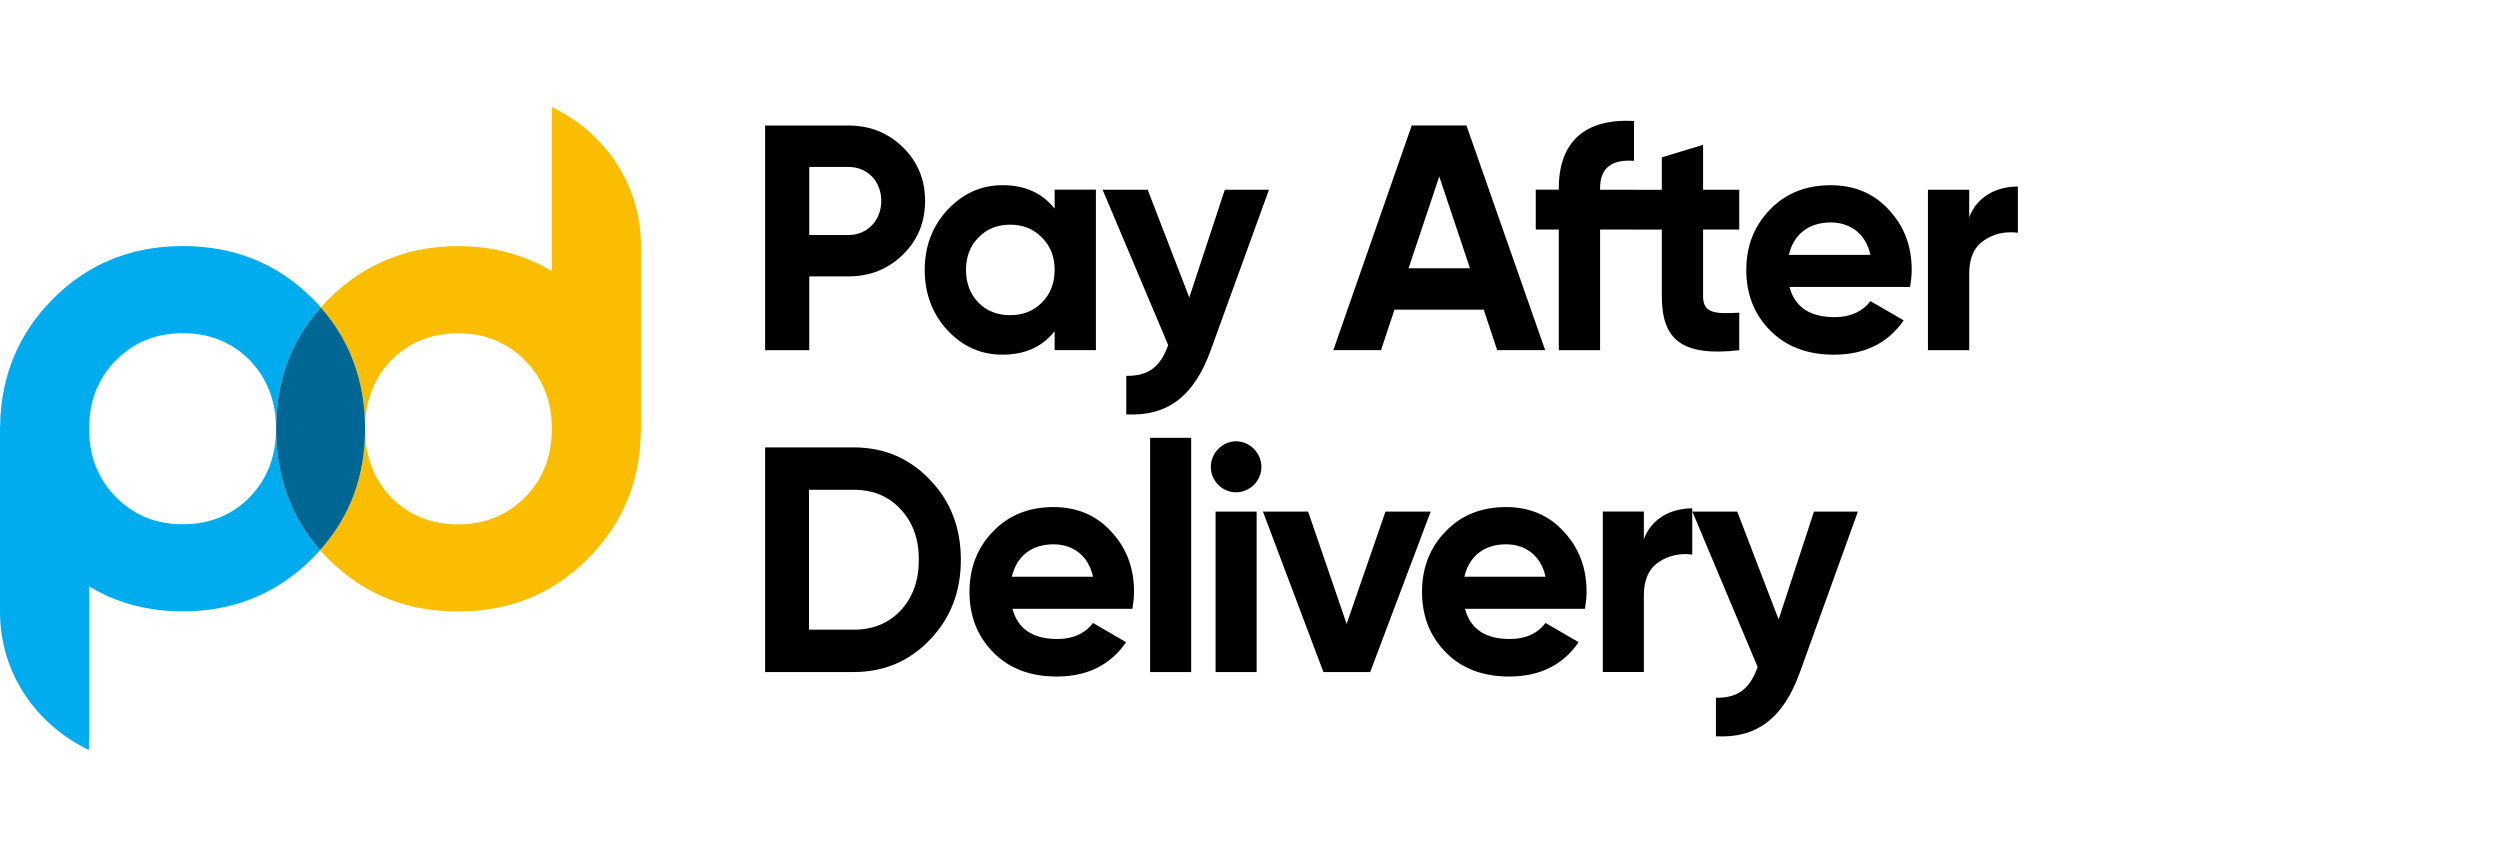
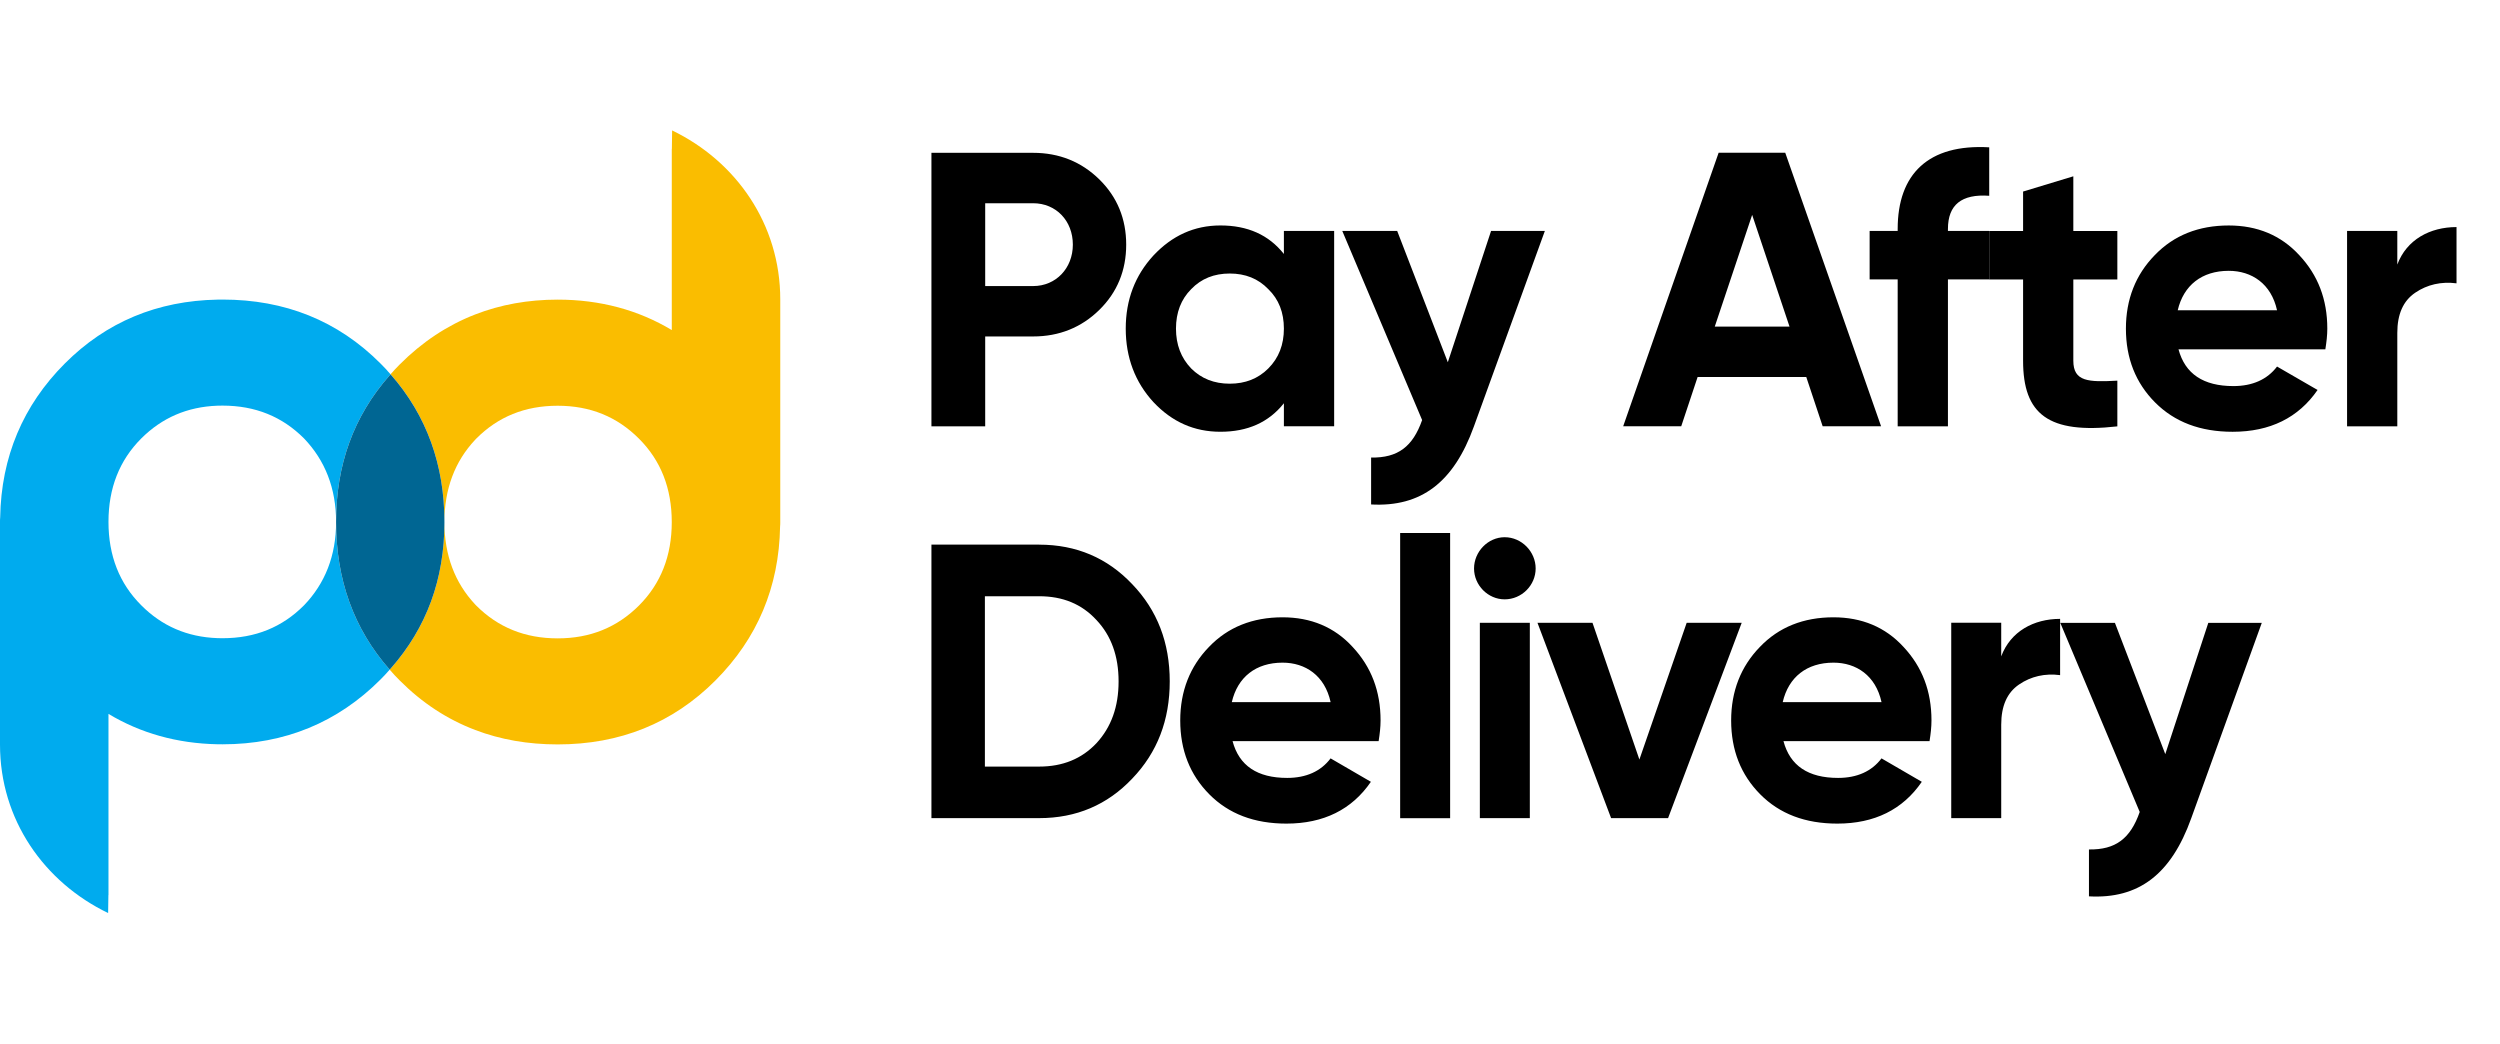
- <svg xmlns="http://www.w3.org/2000/svg" id="Layer_1" data-name="Layer 1" viewBox="0 0 140 48">
+ <svg xmlns="http://www.w3.org/2000/svg" id="Layer_1" data-name="Layer 1" viewBox="0 0 115 48">
  <defs>
    <clipPath id="clippath">
      <path fill="none" stroke-width="0" d="M0 0h140v48H0z" />
    </clipPath>
    <style>.cls-3{stroke-width:0}</style>
  </defs>
  <g clip-path="url(#clippath)">
    <path d="M47.523 7.03c1.2 0 2.222.413 3.046 1.222.824.809 1.236 1.815 1.236 3.002 0 1.186-.412 2.193-1.236 3.001-.824.809-1.846 1.222-3.046 1.222h-2.204v4.134h-2.473V7.03h4.677Zm0 6.129c1.057 0 1.828-.827 1.828-1.905 0-1.096-.77-1.905-1.828-1.905h-2.204v3.81h2.204Zm11.536-2.536h2.312v8.986h-2.312v-1.06c-.699.881-1.667 1.312-2.921 1.312-1.201 0-2.222-.449-3.082-1.366-.842-.917-1.272-2.049-1.272-3.379s.43-2.444 1.272-3.361c.86-.917 1.881-1.384 3.082-1.384 1.254 0 2.222.431 2.921 1.312v-1.06Zm-2.491 7.027c.717 0 1.308-.234 1.774-.701.484-.485.717-1.096.717-1.833s-.233-1.348-.717-1.815c-.466-.485-1.057-.719-1.774-.719-.717 0-1.308.234-1.774.719-.466.467-.699 1.078-.699 1.815s.233 1.348.699 1.833c.466.467 1.057.701 1.774.701Zm12.022-7.026h2.473l-3.261 8.986c-.932 2.588-2.437 3.72-4.731 3.595v-2.157c1.236.018 1.917-.503 2.347-1.725l-3.673-8.699h2.526l2.329 6.039 1.989-6.039Zm15.252 8.983-.753-2.264H78.09l-.753 2.264h-2.67l4.39-12.581h3.064l4.408 12.581h-2.688Zm-4.964-4.583h3.44L80.599 9.884l-1.72 5.14ZM91.504 9.006c-1.272-.09-1.899.413-1.899 1.528v.09h1.899v2.229H89.605V19.61h-2.312v-6.758h-1.29v-2.229h1.29v-.09c0-2.534 1.416-3.918 4.211-3.756v2.229Z" class="cls-3" />
    <path d="M97.398 12.855h-2.025v3.738c0 .971.699.989 2.025.917v2.103c-3.172.359-4.336-.557-4.336-3.019v-3.738h-1.559v-2.229h1.559V8.811l2.311-.701v2.516h2.025v2.229Zm2.813 3.215c.305 1.132 1.147 1.69 2.527 1.69.878 0 1.558-.306 2.006-.899l1.864 1.078c-.878 1.276-2.186 1.923-3.906 1.923-1.488 0-2.67-.449-3.566-1.348-.896-.899-1.344-2.031-1.344-3.397 0-1.348.448-2.48 1.326-3.379.878-.917 2.025-1.366 3.404-1.366 1.309 0 2.402.449 3.244 1.366.86.917 1.29 2.031 1.29 3.379 0 .306-.036.611-.09.953h-6.755Zm4.533-1.797c-.268-1.222-1.164-1.815-2.222-1.815-1.236 0-2.078.665-2.347 1.815h4.569Zm5.532-2.103c.43-1.15 1.506-1.725 2.724-1.725v2.588c-.699-.09-1.344.054-1.899.431-.556.377-.825.989-.825 1.851v4.295h-2.311V10.624h2.311v1.546ZM47.801 25.054c1.711 0 3.137.611 4.278 1.815 1.159 1.204 1.729 2.696 1.729 4.475 0 1.779-.57 3.271-1.729 4.475-1.141 1.204-2.567 1.815-4.278 1.815h-4.955v-12.581h4.955Zm0 10.209c1.087 0 1.961-.359 2.638-1.078.677-.737 1.016-1.671 1.016-2.84 0-1.168-.339-2.103-1.016-2.822-.677-.737-1.551-1.096-2.638-1.096h-2.496v7.836h2.496Zm8.897-1.169c.303 1.132 1.141 1.69 2.513 1.69.873 0 1.551-.305 1.996-.899l1.854 1.078c-.873 1.276-2.175 1.923-3.886 1.923-1.479 0-2.656-.449-3.547-1.348s-1.337-2.031-1.337-3.397c0-1.348.446-2.48 1.319-3.379.873-.916 2.014-1.366 3.387-1.366 1.301 0 2.389.449 3.226 1.366.856.917 1.283 2.031 1.283 3.379 0 .305-.036.611-.089.952h-6.72Zm4.51-1.797c-.267-1.222-1.159-1.815-2.21-1.815-1.23 0-2.067.665-2.335 1.815h4.545Zm3.199 5.34V24.517h2.299v13.12h-2.299ZM67.806 26.15c0-.773.642-1.438 1.408-1.438.784 0 1.426.665 1.426 1.438s-.642 1.42-1.426 1.42c-.766 0-1.408-.647-1.408-1.42Zm.267 11.485v-8.986h2.299v8.986h-2.299Zm9.514-8.986h2.531l-3.387 8.986h-2.62l-3.387-8.986h2.531l2.157 6.29 2.175-6.29Zm4.453 5.445c.303 1.132 1.141 1.69 2.513 1.69.873 0 1.551-.305 1.996-.899l1.854 1.078c-.873 1.276-2.175 1.923-3.886 1.923-1.479 0-2.656-.449-3.547-1.348-.891-.899-1.337-2.031-1.337-3.397 0-1.348.446-2.48 1.319-3.379.873-.916 2.014-1.366 3.387-1.366 1.301 0 2.389.449 3.226 1.366.856.917 1.283 2.031 1.283 3.379 0 .305-.036.611-.089.952h-6.72Zm4.51-1.797c-.267-1.222-1.159-1.815-2.21-1.815-1.23 0-2.068.665-2.335 1.815h4.545Zm5.506-2.104c.428-1.15 1.497-1.725 2.709-1.725v2.588c-.695-.09-1.337.054-1.889.431-.552.377-.82.989-.82 1.851v4.295h-2.299V28.647h2.299v1.546Zm9.526-1.542h2.46l-3.244 8.986c-.927 2.588-2.425 3.72-4.706 3.595v-2.157c1.23.018 1.907-.503 2.335-1.725l-3.654-8.699h2.513l2.317 6.039 1.979-6.039Z" class="cls-3" />
    <path fill="#fabd00" stroke-width="0" d="M30.918 6c-.004 0-.009.85-.012.85h-.004v8.333c-1.543-.927-3.302-1.4-5.249-1.4-1.362 0-2.629.229-3.794.682-1.282.498-2.443 1.268-3.474 2.302-.146.147-.289.298-.42.451a.05.05 0 0 1 .008.009c1.655 1.88 2.471 4.161 2.471 6.789 0-1.527.479-2.792 1.415-3.788.014-.016.029-.032.045-.048 1.001-1.008 2.242-1.516 3.749-1.516 1.5 0 2.736.508 3.741 1.516 1.005 1.004 1.507 2.284 1.507 3.836 0 1.552-.502 2.829-1.507 3.837-1.005 1.004-2.241 1.512-3.741 1.512-1.507 0-2.748-.508-3.749-1.512-.015-.015-.029-.032-.045-.047-.936-1-1.415-2.261-1.415-3.79 0 2.628-.816 4.854-2.471 6.735-.015.018-.03.036-.047.053.141.169.299.335.459.495 1.031 1.035 2.192 1.793 3.474 2.28 1.165.445 2.432.664 3.794.664 2.852 0 5.289-.968 7.259-2.944 1.923-1.928 2.925-4.296 2.972-7.08.008-.068.008-.135.008-.204V13.773c0-3.468-2.038-6.357-4.974-7.773Z" />
    <path fill="#00abee" stroke-width="0" d="M15.46 24.011c0 1.552-.508 2.828-1.473 3.831-1.001 1.008-2.241 1.516-3.749 1.516-.079 0-.159-.001-.237-.004-1.393-.051-2.553-.557-3.504-1.512C5.492 26.839 4.99 25.558 4.99 24.007c0-1.552.502-2.829 1.507-3.837.952-.95 2.111-1.456 3.504-1.508a5.647 5.647 0 0 1 .237-.004c1.507 0 2.748.508 3.749 1.512.965 1.008 1.473 2.289 1.473 3.841 0-2.628.803-4.859 2.458-6.739.015-.017.03-.036.047-.053-.141-.169-.299-.335-.459-.495-1.97-1.977-4.408-2.944-7.267-2.944-.079 0-.158.001-.237.003-2.749.051-5.106 1.019-7.023 2.941C1.057 18.651.056 21.019.008 23.803 0 23.871 0 23.938 0 24.007v10.242C0 37.717 2.038 40.584 4.974 42c.004 0 .009-.828.012-.828h.004v-8.333c1.48.889 3.158 1.36 5.012 1.397.078.001.158.002.237.002 2.859 0 5.298-1.008 7.267-2.984.146-.147.289-.298.42-.451-.003-.003-.005-.005-.008-.009-1.655-1.88-2.458-4.156-2.458-6.784Z" />
    <path fill="#006693" stroke-width="0" d="M20.444 24.016c0 2.628-.816 4.854-2.471 6.735-.015.018-.03.036-.047.053-.003-.003-.005-.005-.008-.009-1.655-1.88-2.458-4.156-2.458-6.784s.803-4.859 2.458-6.739c.015-.017.03-.036.047-.053a.05.05 0 0 1 .008.009c1.655 1.88 2.471 4.161 2.471 6.789Z" />
  </g>
</svg>
